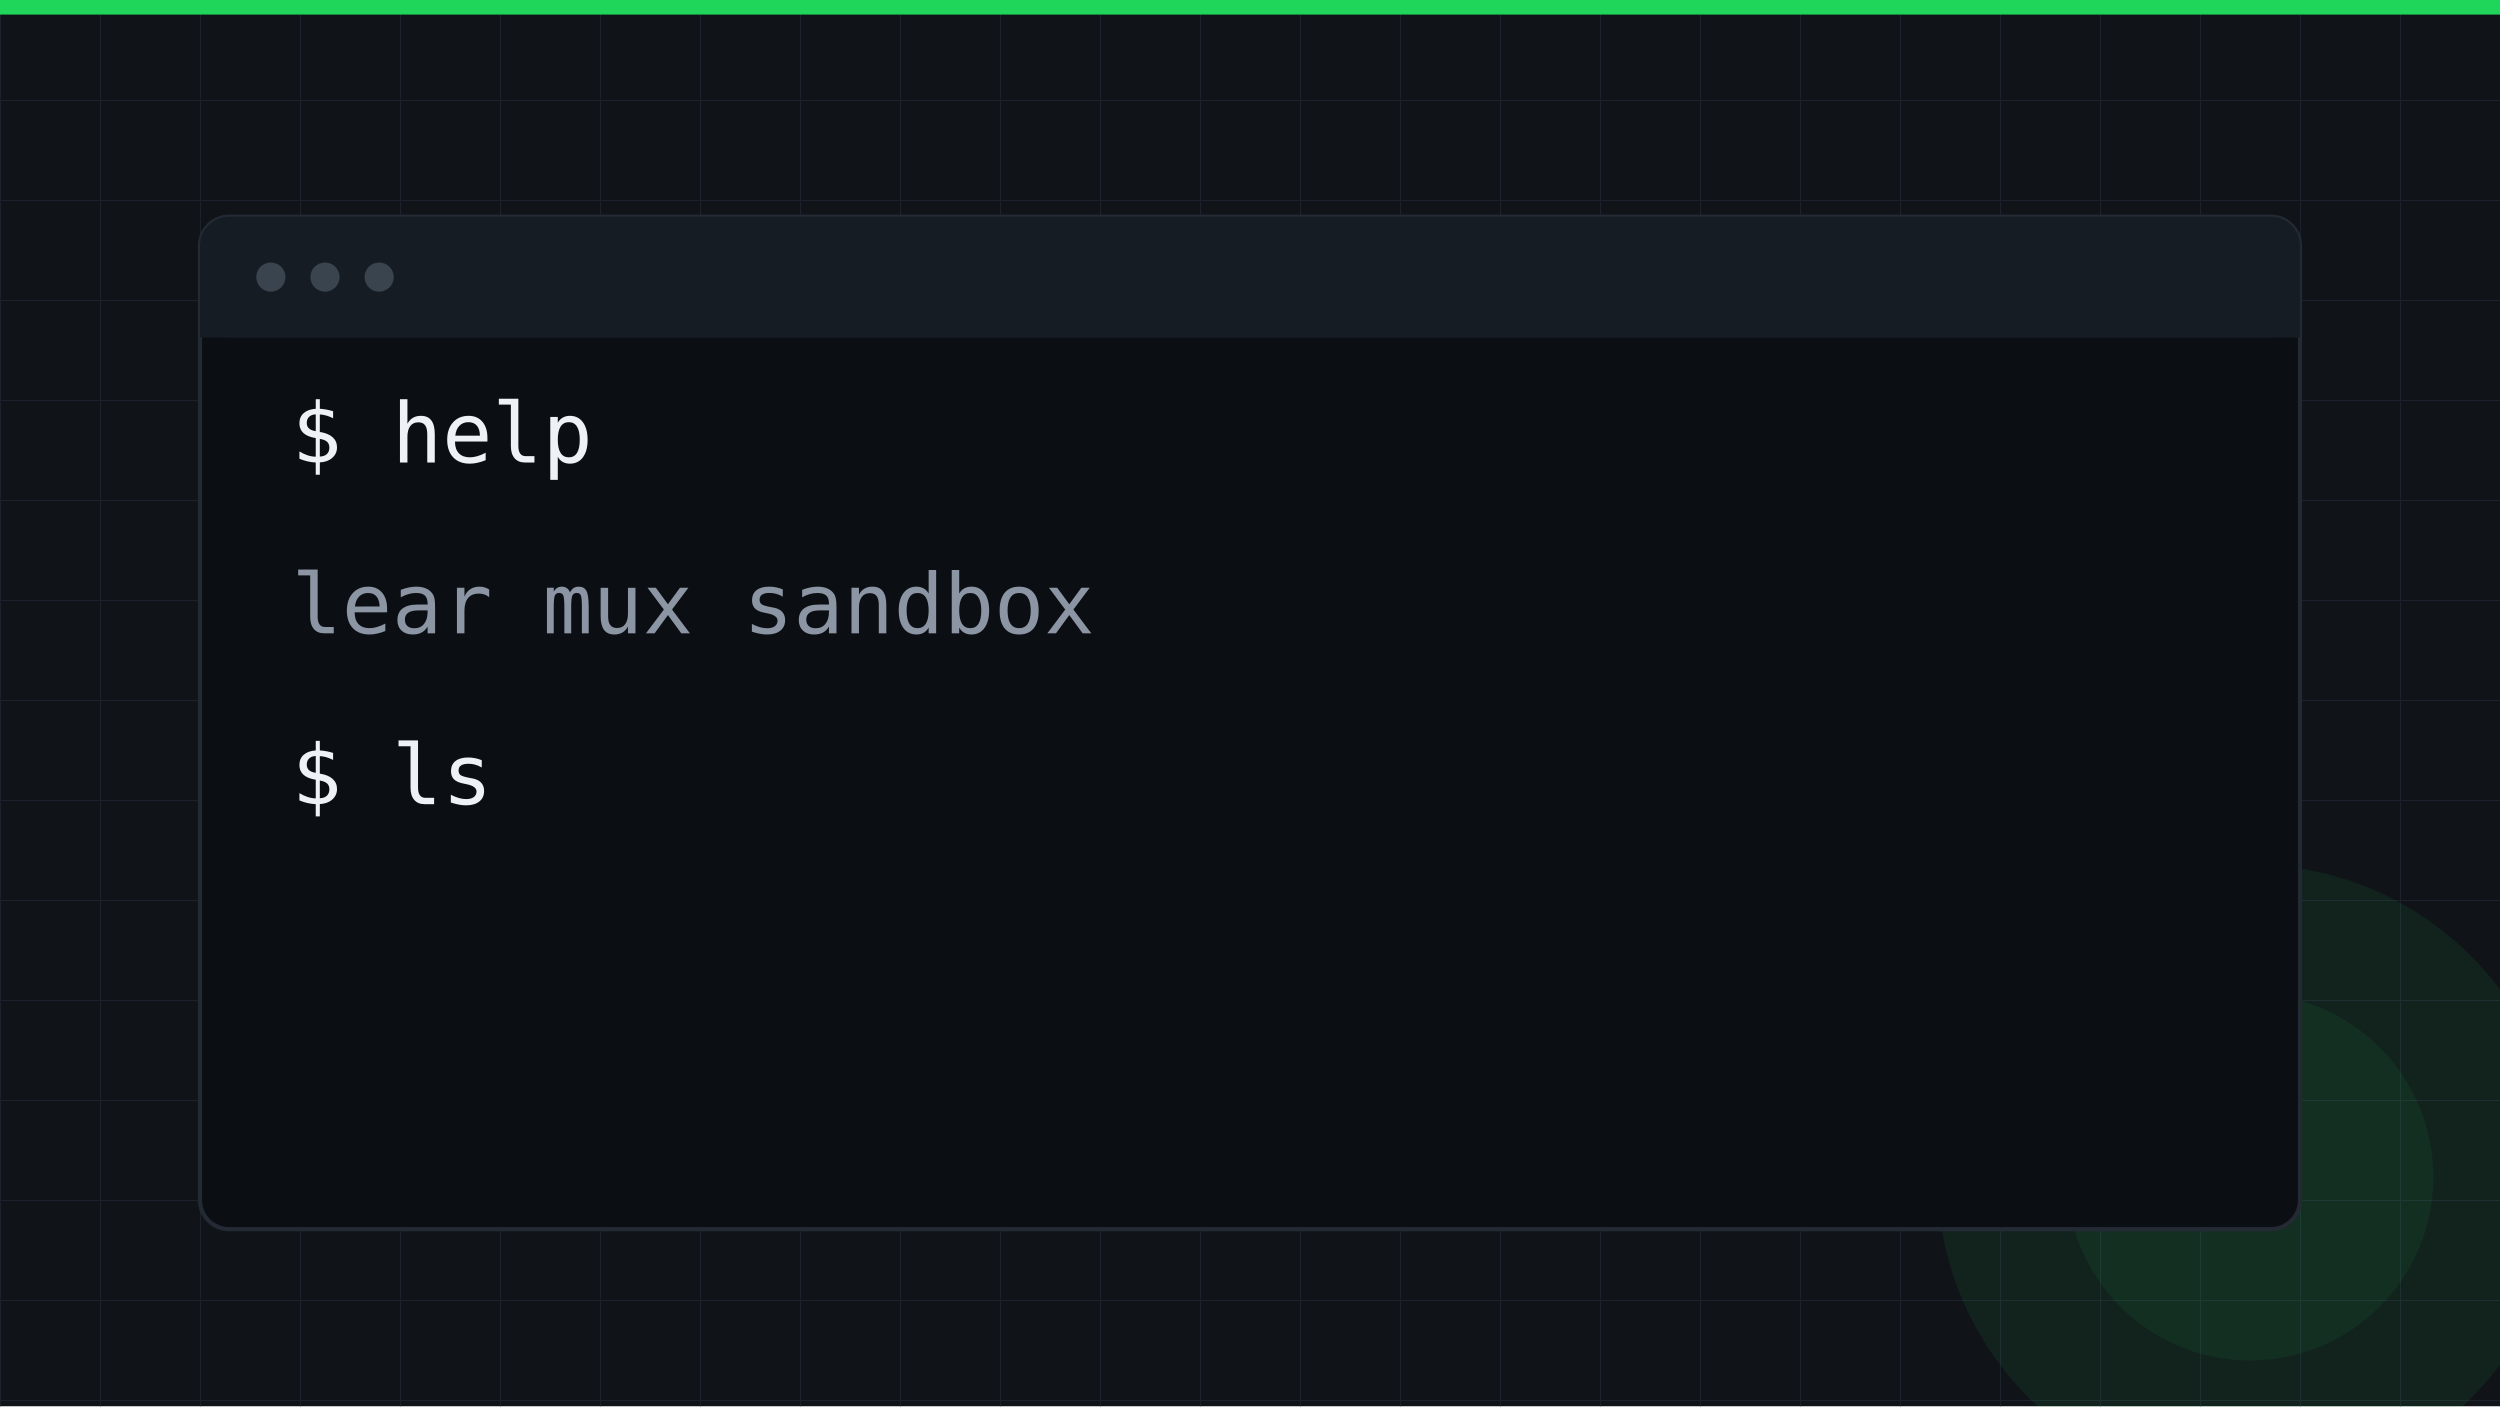
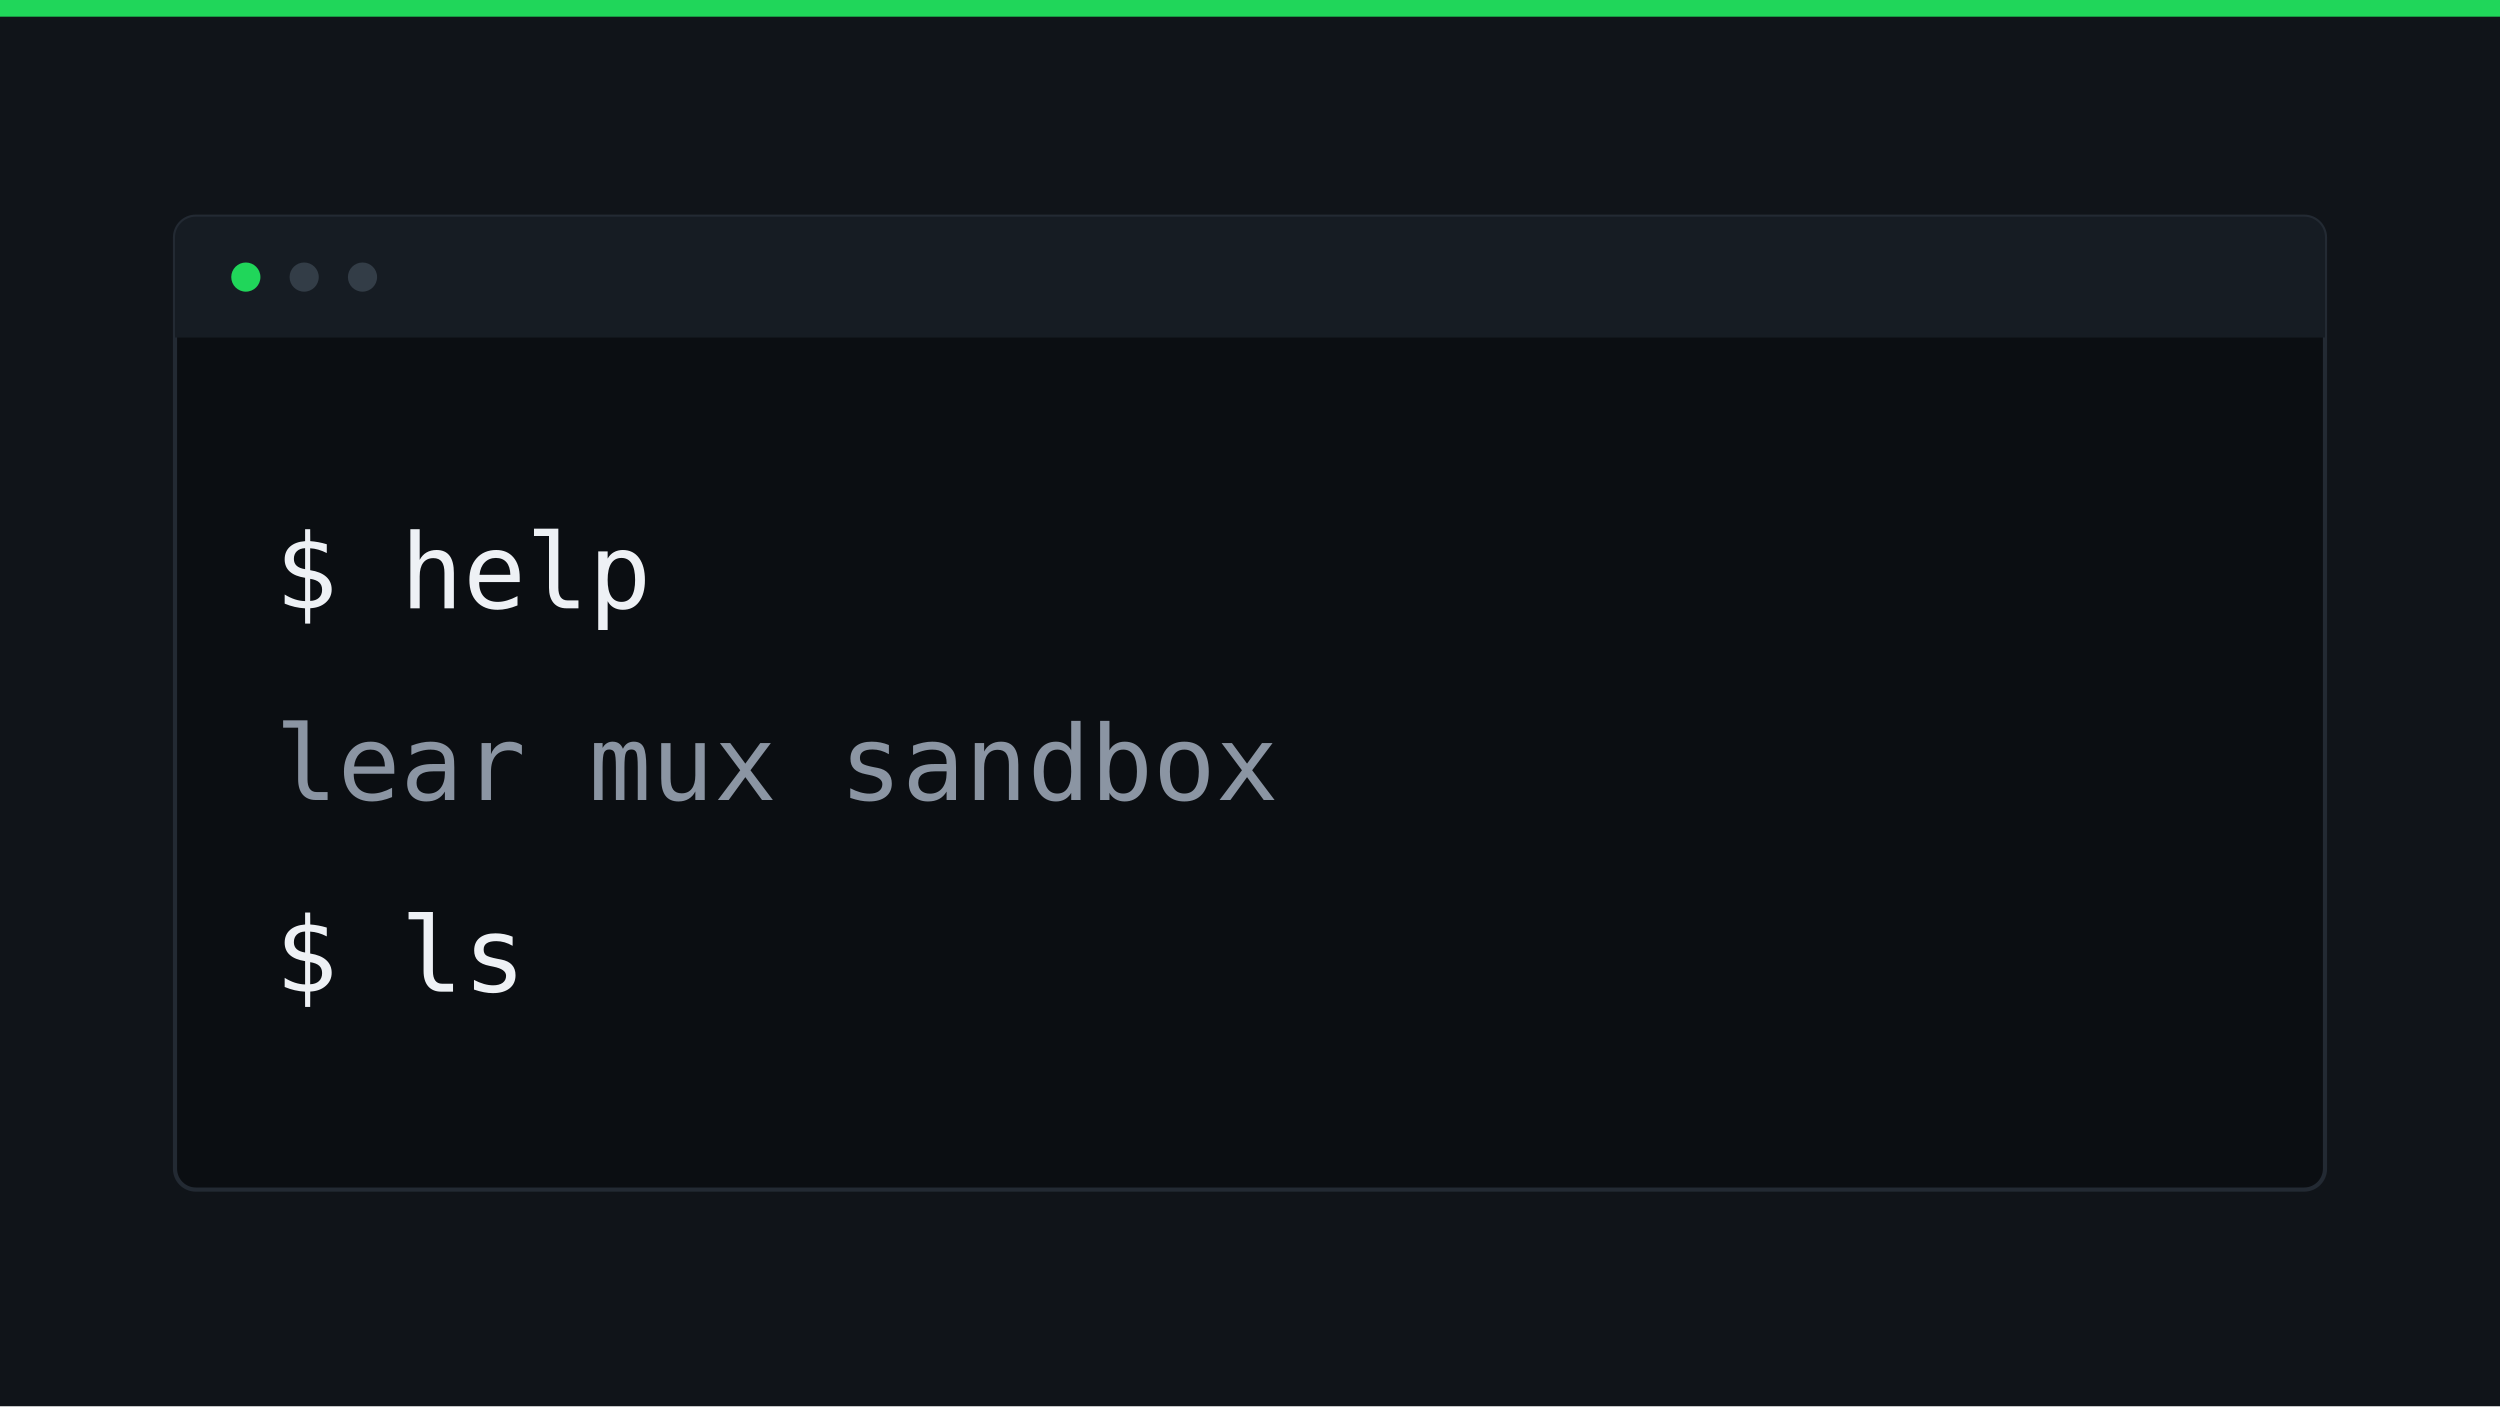
<svg xmlns="http://www.w3.org/2000/svg" viewBox="0 0 1200 675" width="1200" height="675" role="img">
-   <defs>
-     <pattern id="grid" width="48" height="48" patternUnits="userSpaceOnUse">
-       <path d="M48 0H0V48" fill="none" stroke="#1b222c" stroke-width="1" />
-     </pattern>
-     <clipPath id="card">
-       <rect x="96" y="104" width="1008" height="486" rx="14" />
-     </clipPath>
-   </defs>
  <rect width="1200" height="675" fill="#101419" />
-   <rect width="1200" height="675" fill="url(#grid)" />
-   <rect x="0" y="0" width="1200" height="7" fill="#20d65a" />
-   <circle cx="1080" cy="565" r="150" fill="#20d65a" opacity="0.08" />
-   <circle cx="1080" cy="565" r="88" fill="#20d65a" opacity="0.07" />
-   <rect x="96" y="104" width="1008" height="486" rx="14" fill="#0b0e12" stroke="#232a33" stroke-width="2" />
-   <rect x="96" y="104" width="1008" height="58" rx="14" fill="#161c23" />
-   <rect x="96" y="148" width="1008" height="14" fill="#161c23" />
-   <circle cx="130" cy="133" r="7" fill="#3a444f" />
-   <circle cx="156" cy="133" r="7" fill="#3a444f" />
-   <circle cx="182" cy="133" r="7" fill="#3a444f" />
-   <g clip-path="url(#card)">
-     <text x="140" y="222" font-family="'JetBrains Mono', monospace" font-size="40" fill="#eef1f5">$ help</text>
-     <text x="140" y="304" font-family="'JetBrains Mono', monospace" font-size="40" fill="#8b95a3">lear mux sandbox</text>
-     <text x="140" y="386" font-family="'JetBrains Mono', monospace" font-size="40" fill="#eef1f5">$ ls</text>
-   </g>
+   <rect x="0" y="0" width="1200" height="8" fill="#20d65a" />
+   <rect x="84" y="104" width="1032" height="467" rx="10" fill="#0b0e12" stroke="#232a33" stroke-width="2" />
+   <path d="M84 114 a10 10 0 0 1 10 -10 h1012 a10 10 0 0 1 10 10 v48 h-1032 z" fill="#161c23" />
+   <circle cx="118" cy="133" r="7" fill="#20d65a" />
+   <circle cx="146" cy="133" r="7" fill="#333d47" />
+   <circle cx="174" cy="133" r="7" fill="#333d47" />
+   <text x="132" y="292" font-family="'JetBrains Mono', 'DejaVu Sans Mono', monospace" font-size="50" fill="#eef1f5">$ help</text>
+   <text x="132" y="384" font-family="'JetBrains Mono', 'DejaVu Sans Mono', monospace" font-size="50" fill="#8b95a3">lear mux sandbox</text>
+   <text x="132" y="476" font-family="'JetBrains Mono', 'DejaVu Sans Mono', monospace" font-size="50" fill="#eef1f5">$ ls</text>
</svg>
